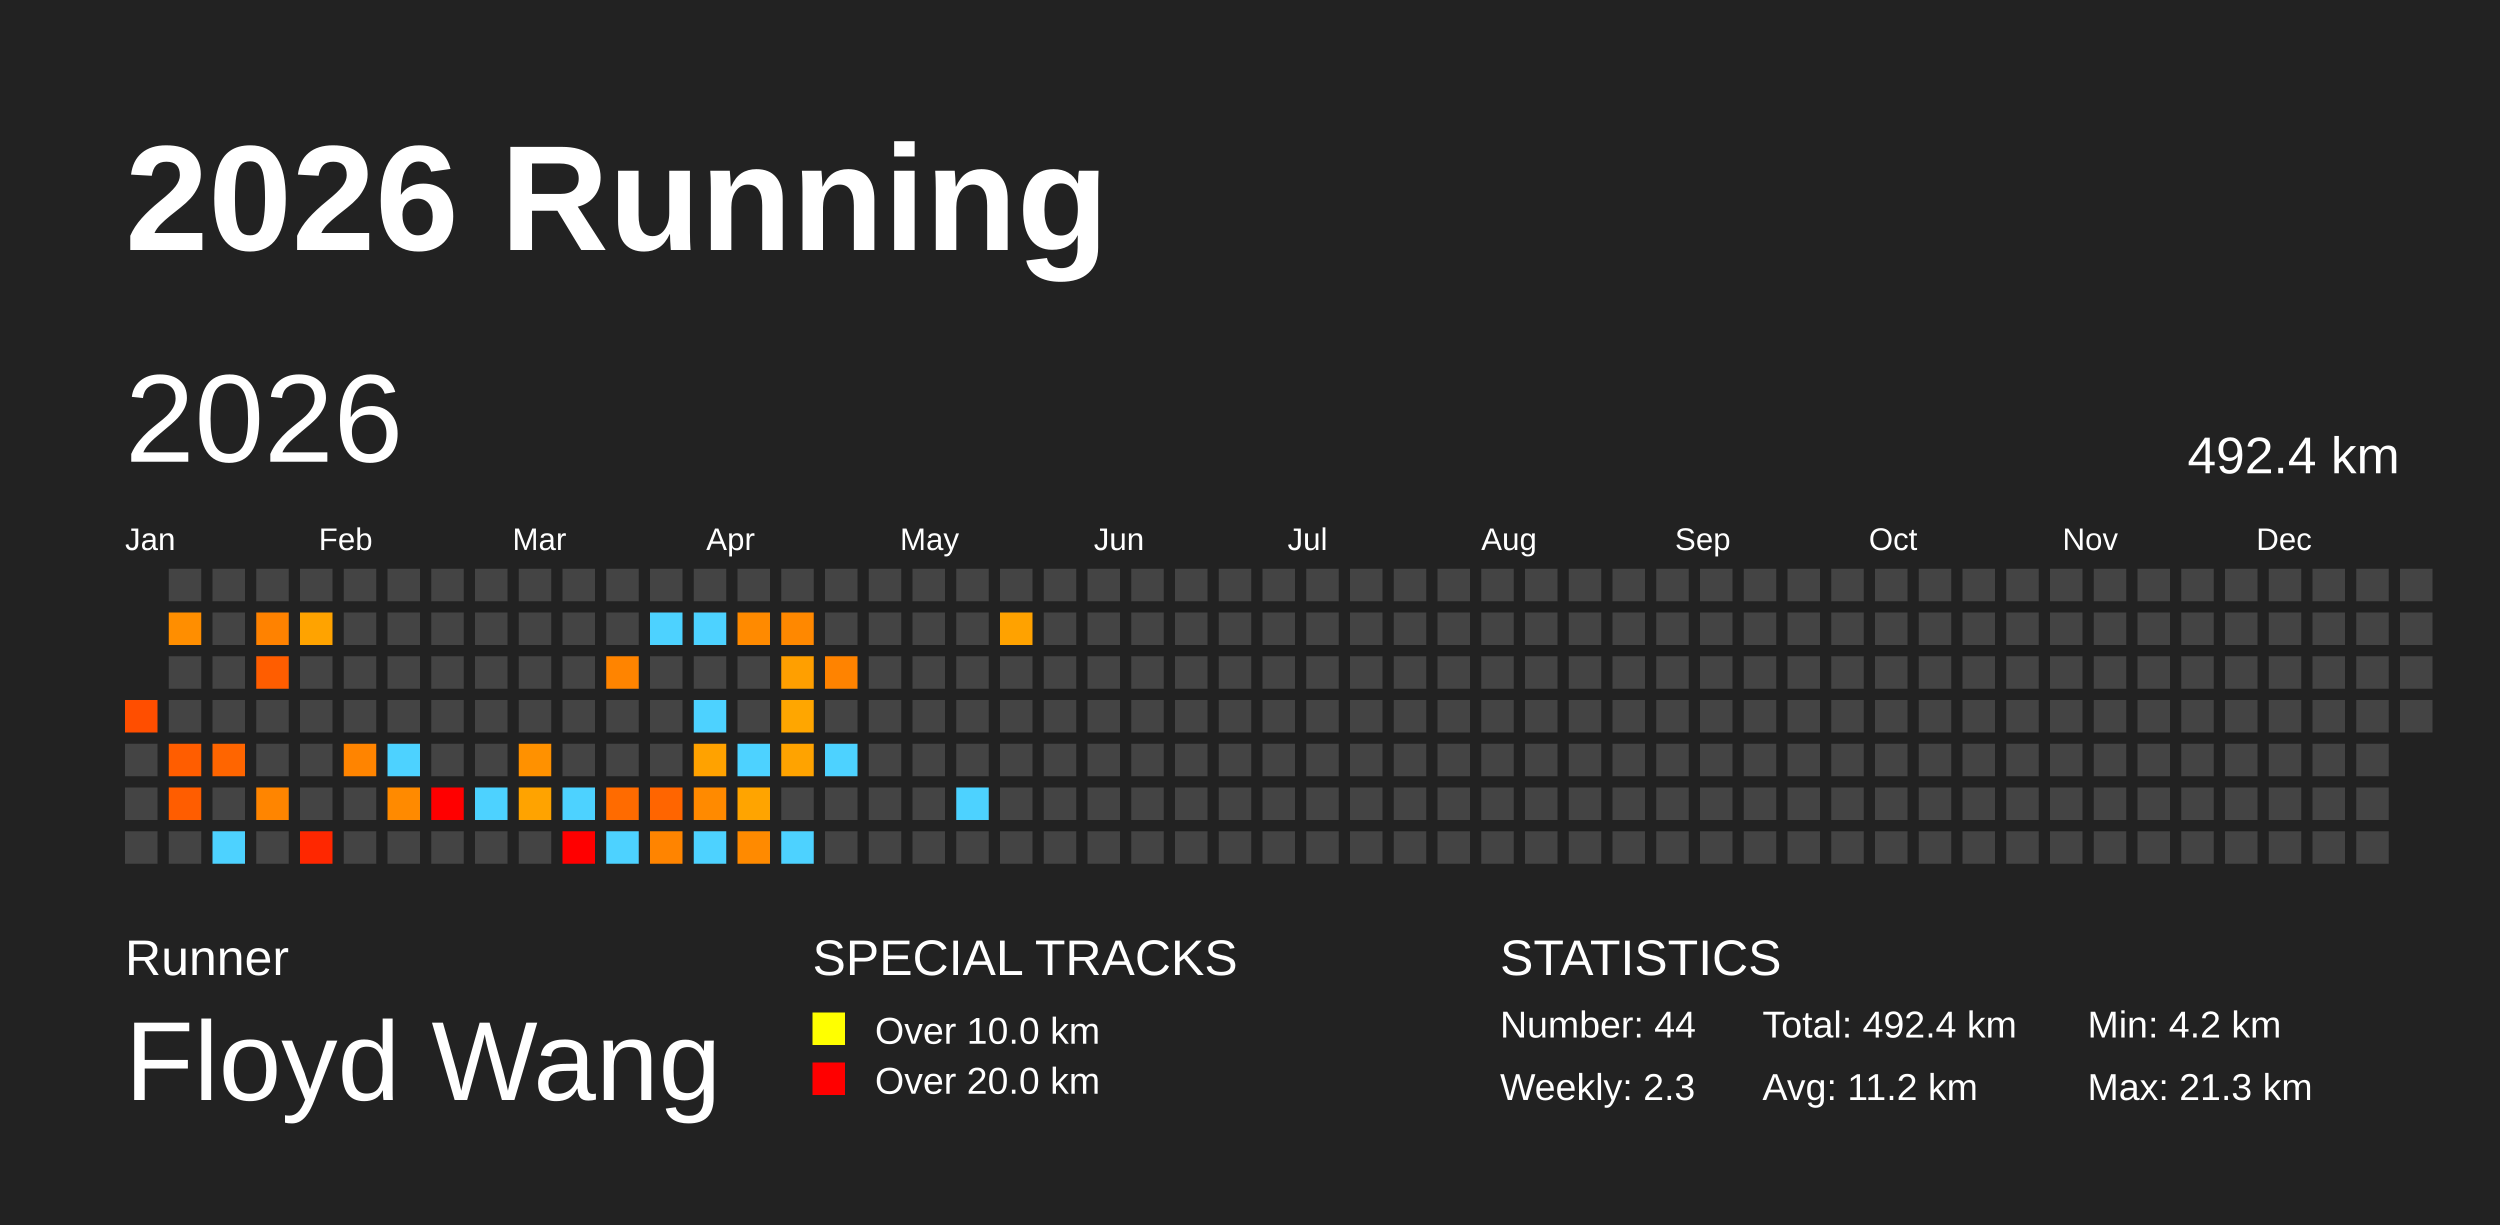
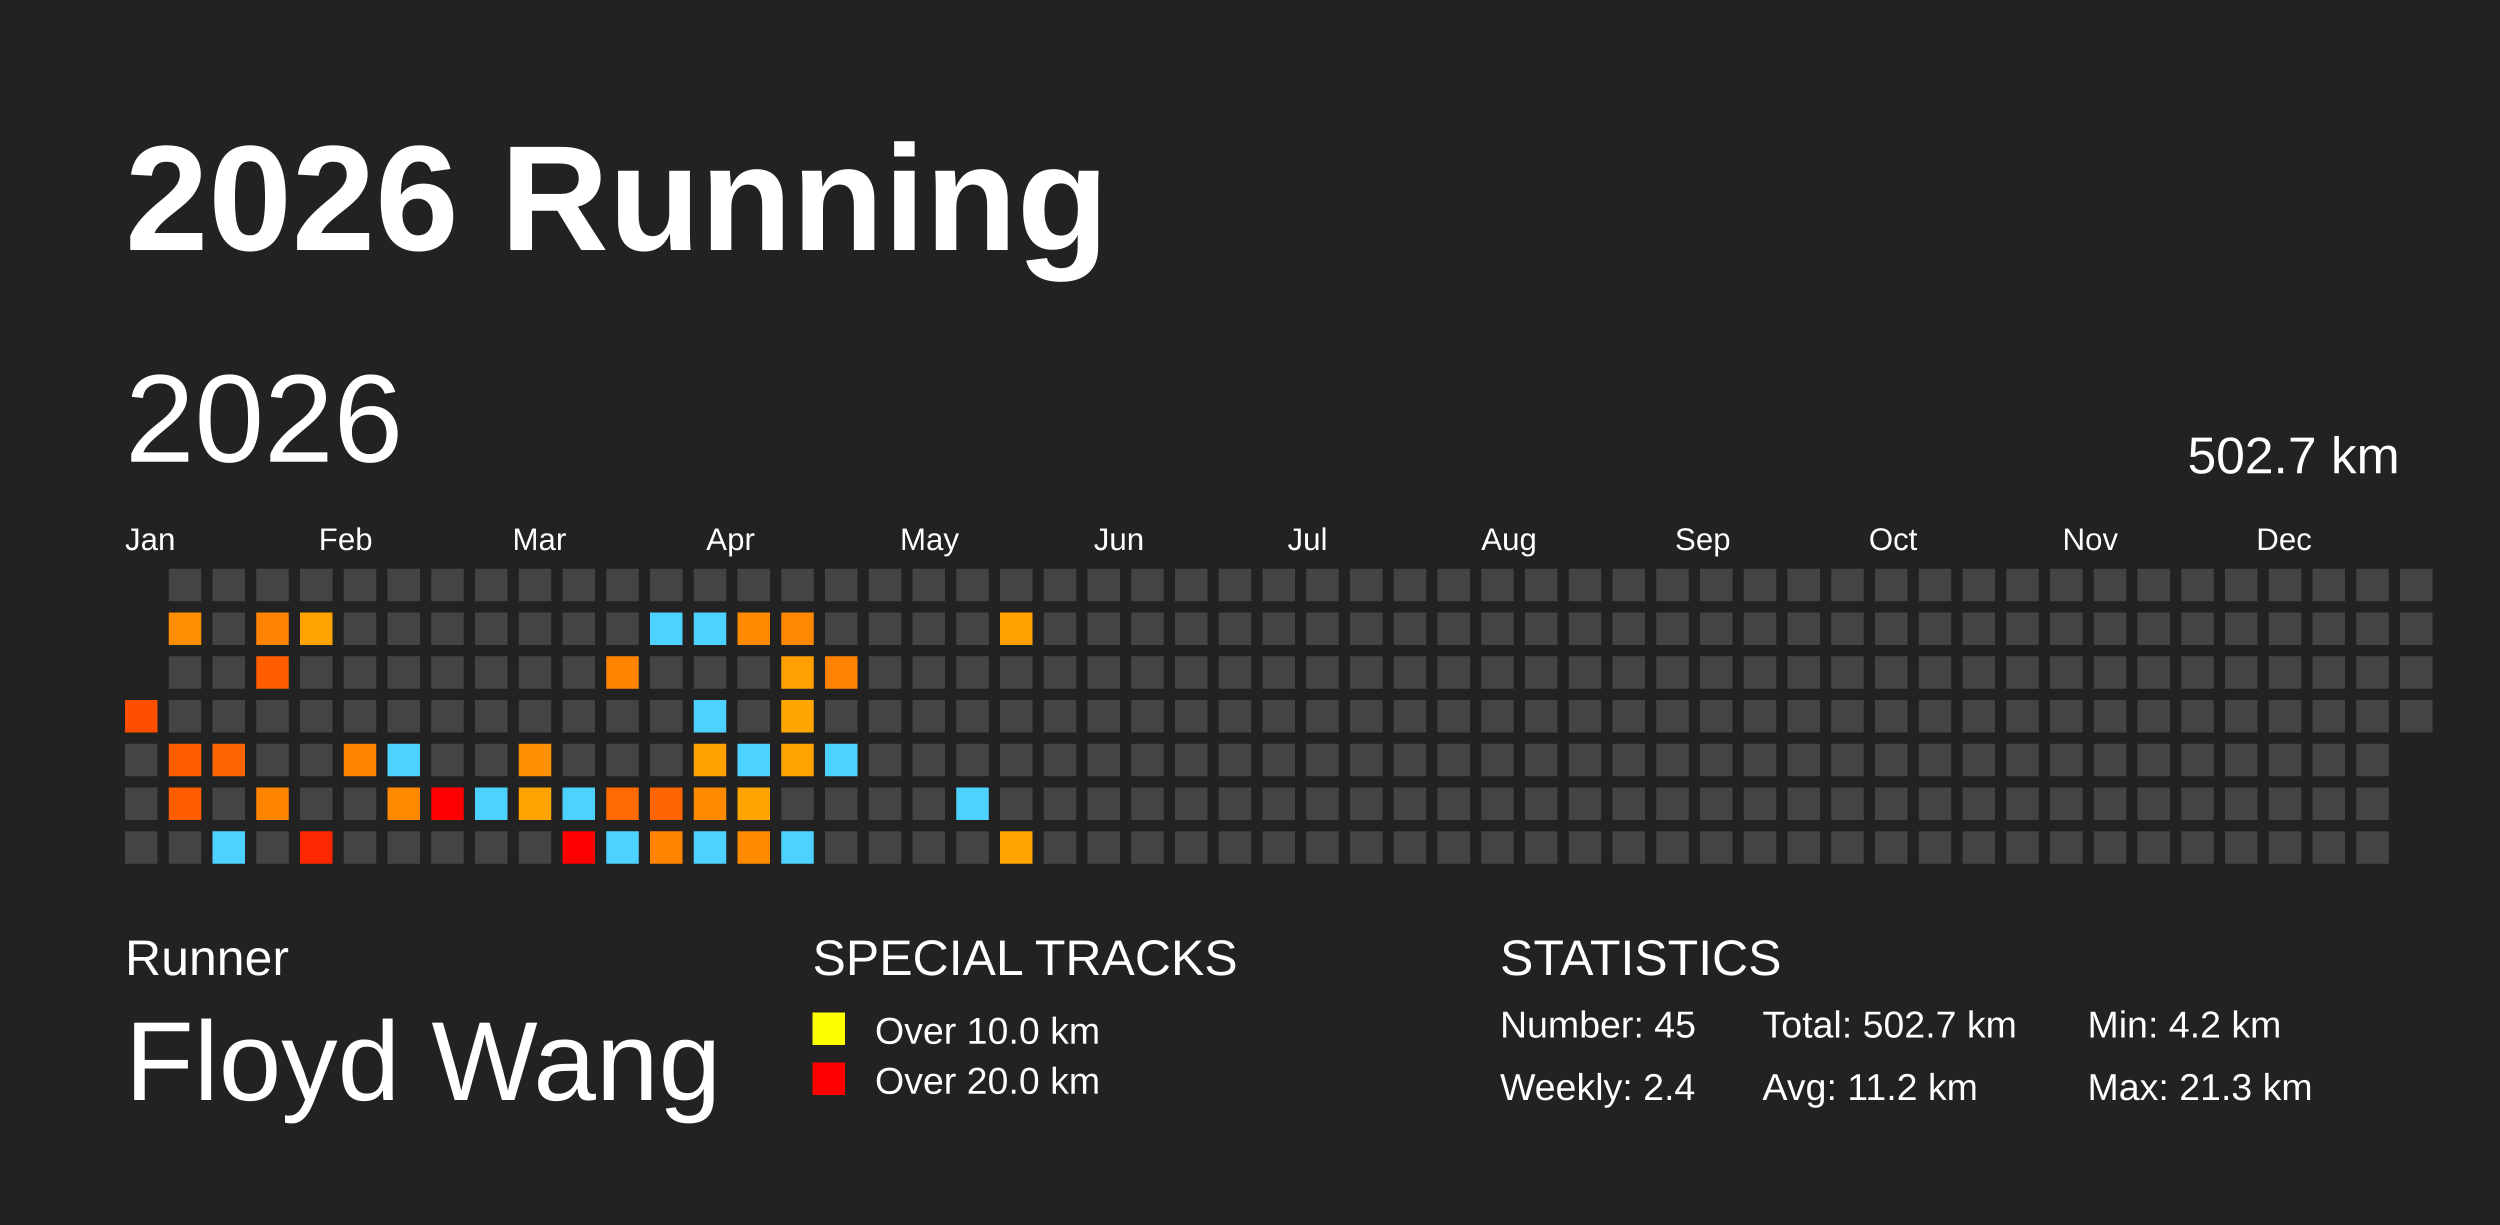
<svg xmlns="http://www.w3.org/2000/svg" baseProfile="full" height="98mm" version="1.1" viewBox="0,0,200,98" width="200mm">
  <defs />
  <rect fill="#222222" height="98" width="200" x="0" y="0" />
  <text fill="#FFFFFF" style="font-size:12px; font-family:Arial; font-weight:bold;" x="10" y="20">2026 Running</text>
  <text fill="#FFFFFF" style="font-size:4px; font-family:Arial" x="10" y="78">Runner</text>
  <text fill="#FFFFFF" style="font-size:9px; font-family:Arial" x="10" y="88">Floyd Wang</text>
  <text fill="#FFFFFF" style="font-size:4px; font-family:Arial" x="65" y="78">SPECIAL TRACKS</text>
  <rect fill="yellow" height="2.6" width="2.6" x="65" y="81" />
  <text fill="#FFFFFF" style="font-size:3px; font-family:Arial" x="70" y="83.5">Over 10.0 km</text>
  <rect fill="red" height="2.6" width="2.6" x="65" y="85" />
  <text fill="#FFFFFF" style="font-size:3px; font-family:Arial" x="70" y="87.5">Over 20.0 km</text>
  <text fill="#FFFFFF" style="font-size:4px; font-family:Arial" x="120" y="78">STATISTICS</text>
-   <text fill="#FFFFFF" style="font-size:3px; font-family:Arial" x="120" y="83">Number: 44</text>
-   <text fill="#FFFFFF" style="font-size:3px; font-family:Arial" x="120" y="88">Weekly: 2.3</text>
-   <text fill="#FFFFFF" style="font-size:3px; font-family:Arial" x="141" y="83">Total: 492.4 km</text>
+   <text fill="#FFFFFF" style="font-size:3px; font-family:Arial" x="120" y="83">Number: 45</text>
+   <text fill="#FFFFFF" style="font-size:3px; font-family:Arial" x="120" y="88">Weekly: 2.4</text>
+   <text fill="#FFFFFF" style="font-size:3px; font-family:Arial" x="141" y="83">Total: 502.7 km</text>
  <text fill="#FFFFFF" style="font-size:3px; font-family:Arial" x="141" y="88">Avg: 11.2 km</text>
  <text fill="#FFFFFF" style="font-size:3px; font-family:Arial" x="167" y="83">Min: 4.2 km</text>
  <text fill="#FFFFFF" style="font-size:3px; font-family:Arial" x="167" y="88">Max: 21.3 km</text>
  <text dominant-baseline="hanging" fill="#FFFFFF" style="font-size:10.0px; font-family:Arial;" x="10" y="30">2026</text>
-   <text dominant-baseline="hanging" fill="#FFFFFF" style="font-size:4.125px; font-family:Arial;" x="175" y="35">492.4 km</text>
+   <text dominant-baseline="hanging" fill="#FFFFFF" style="font-size:4.125px; font-family:Arial;" x="175" y="35">502.7 km</text>
  <text fill="#FFFFFF" style="font-size:2.5px; font-family:Arial" x="10.0" y="44">Jan</text>
  <text fill="#FFFFFF" style="font-size:2.5px; font-family:Arial" x="25.5" y="44">Feb</text>
  <text fill="#FFFFFF" style="font-size:2.5px; font-family:Arial" x="41.0" y="44">Mar</text>
  <text fill="#FFFFFF" style="font-size:2.5px; font-family:Arial" x="56.5" y="44">Apr</text>
  <text fill="#FFFFFF" style="font-size:2.5px; font-family:Arial" x="72.0" y="44">May</text>
  <text fill="#FFFFFF" style="font-size:2.5px; font-family:Arial" x="87.5" y="44">Jun</text>
  <text fill="#FFFFFF" style="font-size:2.5px; font-family:Arial" x="103.0" y="44">Jul</text>
  <text fill="#FFFFFF" style="font-size:2.5px; font-family:Arial" x="118.5" y="44">Aug</text>
  <text fill="#FFFFFF" style="font-size:2.5px; font-family:Arial" x="134.0" y="44">Sep</text>
  <text fill="#FFFFFF" style="font-size:2.5px; font-family:Arial" x="149.5" y="44">Oct</text>
  <text fill="#FFFFFF" style="font-size:2.5px; font-family:Arial" x="165.0" y="44">Nov</text>
  <text fill="#FFFFFF" style="font-size:2.5px; font-family:Arial" x="180.5" y="44">Dec</text>
  <rect fill="#ff4e00" height="2.6" width="2.6" x="10.0" y="56.0" />
  <rect fill="#444444" height="2.6" width="2.6" x="10.0" y="59.5" />
  <rect fill="#444444" height="2.6" width="2.6" x="10.0" y="63.0" />
  <rect fill="#444444" height="2.6" width="2.6" x="10.0" y="66.5" />
  <rect fill="#444444" height="2.6" width="2.6" x="13.5" y="45.5" />
  <rect fill="#ff8e00" height="2.6" width="2.6" x="13.5" y="49.0" />
  <rect fill="#444444" height="2.6" width="2.6" x="13.5" y="52.5" />
  <rect fill="#444444" height="2.6" width="2.6" x="13.5" y="56.0" />
  <rect fill="#ff5d00" height="2.6" width="2.6" x="13.5" y="59.5" />
  <rect fill="#ff5d00" height="2.6" width="2.6" x="13.5" y="63.0" />
  <rect fill="#444444" height="2.6" width="2.6" x="13.5" y="66.5" />
  <rect fill="#444444" height="2.6" width="2.6" x="17.0" y="45.5" />
  <rect fill="#444444" height="2.6" width="2.6" x="17.0" y="49.0" />
  <rect fill="#444444" height="2.6" width="2.6" x="17.0" y="52.5" />
  <rect fill="#444444" height="2.6" width="2.6" x="17.0" y="56.0" />
  <rect fill="#ff6500" height="2.6" width="2.6" x="17.0" y="59.5" />
  <rect fill="#444444" height="2.6" width="2.6" x="17.0" y="63.0" />
  <rect fill="#4dd2ff" height="2.6" width="2.6" x="17.0" y="66.5" />
  <rect fill="#444444" height="2.6" width="2.6" x="20.5" y="45.5" />
  <rect fill="#ff8200" height="2.6" width="2.6" x="20.5" y="49.0" />
  <rect fill="#ff5d00" height="2.6" width="2.6" x="20.5" y="52.5" />
  <rect fill="#444444" height="2.6" width="2.6" x="20.5" y="56.0" />
  <rect fill="#444444" height="2.6" width="2.6" x="20.5" y="59.5" />
  <rect fill="#ff8500" height="2.6" width="2.6" x="20.5" y="63.0" />
  <rect fill="#444444" height="2.6" width="2.6" x="20.5" y="66.5" />
  <rect fill="#444444" height="2.6" width="2.6" x="24.0" y="45.5" />
  <rect fill="#ffa300" height="2.6" width="2.6" x="24.0" y="49.0" />
  <rect fill="#444444" height="2.6" width="2.6" x="24.0" y="52.5" />
  <rect fill="#444444" height="2.6" width="2.6" x="24.0" y="56.0" />
  <rect fill="#444444" height="2.6" width="2.6" x="24.0" y="59.5" />
  <rect fill="#444444" height="2.6" width="2.6" x="24.0" y="63.0" />
  <rect fill="#ff2700" height="2.6" width="2.6" x="24.0" y="66.5" />
  <rect fill="#444444" height="2.6" width="2.6" x="27.5" y="45.5" />
  <rect fill="#444444" height="2.6" width="2.6" x="27.5" y="49.0" />
  <rect fill="#444444" height="2.6" width="2.6" x="27.5" y="52.5" />
  <rect fill="#444444" height="2.6" width="2.6" x="27.5" y="56.0" />
  <rect fill="#ff8400" height="2.6" width="2.6" x="27.5" y="59.5" />
  <rect fill="#444444" height="2.6" width="2.6" x="27.5" y="63.0" />
  <rect fill="#444444" height="2.6" width="2.6" x="27.5" y="66.5" />
  <rect fill="#444444" height="2.6" width="2.6" x="31.0" y="45.5" />
  <rect fill="#444444" height="2.6" width="2.6" x="31.0" y="49.0" />
  <rect fill="#444444" height="2.6" width="2.6" x="31.0" y="52.5" />
  <rect fill="#444444" height="2.6" width="2.6" x="31.0" y="56.0" />
  <rect fill="#4dd2ff" height="2.6" width="2.6" x="31.0" y="59.5" />
  <rect fill="#ff8a00" height="2.6" width="2.6" x="31.0" y="63.0" />
  <rect fill="#444444" height="2.6" width="2.6" x="31.0" y="66.5" />
  <rect fill="#444444" height="2.6" width="2.6" x="34.5" y="45.5" />
  <rect fill="#444444" height="2.6" width="2.6" x="34.5" y="49.0" />
  <rect fill="#444444" height="2.6" width="2.6" x="34.5" y="52.5" />
  <rect fill="#444444" height="2.6" width="2.6" x="34.5" y="56.0" />
  <rect fill="#444444" height="2.6" width="2.6" x="34.5" y="59.5" />
  <rect fill="red" height="2.6" width="2.6" x="34.5" y="63.0" />
  <rect fill="#444444" height="2.6" width="2.6" x="34.5" y="66.5" />
  <rect fill="#444444" height="2.6" width="2.6" x="38.0" y="45.5" />
  <rect fill="#444444" height="2.6" width="2.6" x="38.0" y="49.0" />
  <rect fill="#444444" height="2.6" width="2.6" x="38.0" y="52.5" />
  <rect fill="#444444" height="2.6" width="2.6" x="38.0" y="56.0" />
  <rect fill="#444444" height="2.6" width="2.6" x="38.0" y="59.5" />
  <rect fill="#4dd2ff" height="2.6" width="2.6" x="38.0" y="63.0" />
  <rect fill="#444444" height="2.6" width="2.6" x="38.0" y="66.5" />
  <rect fill="#444444" height="2.6" width="2.6" x="41.5" y="45.5" />
  <rect fill="#444444" height="2.6" width="2.6" x="41.5" y="49.0" />
  <rect fill="#444444" height="2.6" width="2.6" x="41.5" y="52.5" />
  <rect fill="#444444" height="2.6" width="2.6" x="41.5" y="56.0" />
  <rect fill="#ff9100" height="2.6" width="2.6" x="41.5" y="59.5" />
  <rect fill="#ffa300" height="2.6" width="2.6" x="41.5" y="63.0" />
  <rect fill="#444444" height="2.6" width="2.6" x="41.5" y="66.5" />
  <rect fill="#444444" height="2.6" width="2.6" x="45.0" y="45.5" />
  <rect fill="#444444" height="2.6" width="2.6" x="45.0" y="49.0" />
  <rect fill="#444444" height="2.6" width="2.6" x="45.0" y="52.5" />
  <rect fill="#444444" height="2.6" width="2.6" x="45.0" y="56.0" />
  <rect fill="#444444" height="2.6" width="2.6" x="45.0" y="59.5" />
  <rect fill="#4dd2ff" height="2.6" width="2.6" x="45.0" y="63.0" />
  <rect fill="red" height="2.6" width="2.6" x="45.0" y="66.5" />
  <rect fill="#444444" height="2.6" width="2.6" x="48.5" y="45.5" />
  <rect fill="#444444" height="2.6" width="2.6" x="48.5" y="49.0" />
  <rect fill="#ff8400" height="2.6" width="2.6" x="48.5" y="52.5" />
  <rect fill="#444444" height="2.6" width="2.6" x="48.5" y="56.0" />
  <rect fill="#444444" height="2.6" width="2.6" x="48.5" y="59.5" />
  <rect fill="#ff6b00" height="2.6" width="2.6" x="48.5" y="63.0" />
  <rect fill="#4dd2ff" height="2.6" width="2.6" x="48.5" y="66.5" />
  <rect fill="#444444" height="2.6" width="2.6" x="52.0" y="45.5" />
  <rect fill="#4dd2ff" height="2.6" width="2.6" x="52.0" y="49.0" />
  <rect fill="#444444" height="2.6" width="2.6" x="52.0" y="52.5" />
  <rect fill="#444444" height="2.6" width="2.6" x="52.0" y="56.0" />
  <rect fill="#444444" height="2.6" width="2.6" x="52.0" y="59.5" />
  <rect fill="#ff6500" height="2.6" width="2.6" x="52.0" y="63.0" />
  <rect fill="#ff8400" height="2.6" width="2.6" x="52.0" y="66.5" />
  <rect fill="#444444" height="2.6" width="2.6" x="55.5" y="45.5" />
  <rect fill="#4dd2ff" height="2.6" width="2.6" x="55.5" y="49.0" />
  <rect fill="#444444" height="2.6" width="2.6" x="55.5" y="52.5" />
  <rect fill="#4dd2ff" height="2.6" width="2.6" x="55.5" y="56.0" />
  <rect fill="#ffa200" height="2.6" width="2.6" x="55.5" y="59.5" />
  <rect fill="#ff8a00" height="2.6" width="2.6" x="55.5" y="63.0" />
  <rect fill="#4dd2ff" height="2.6" width="2.6" x="55.5" y="66.5" />
  <rect fill="#444444" height="2.6" width="2.6" x="59.0" y="45.5" />
  <rect fill="#ff8a00" height="2.6" width="2.6" x="59.0" y="49.0" />
  <rect fill="#444444" height="2.6" width="2.6" x="59.0" y="52.5" />
  <rect fill="#444444" height="2.6" width="2.6" x="59.0" y="56.0" />
  <rect fill="#4dd2ff" height="2.6" width="2.6" x="59.0" y="59.5" />
  <rect fill="#ffa400" height="2.6" width="2.6" x="59.0" y="63.0" />
  <rect fill="#ff8a00" height="2.6" width="2.6" x="59.0" y="66.5" />
  <rect fill="#444444" height="2.6" width="2.6" x="62.5" y="45.5" />
  <rect fill="#ff8800" height="2.6" width="2.6" x="62.5" y="49.0" />
  <rect fill="#ff9f00" height="2.6" width="2.6" x="62.5" y="52.5" />
  <rect fill="#ffa600" height="2.6" width="2.6" x="62.5" y="56.0" />
  <rect fill="#ffa300" height="2.6" width="2.6" x="62.5" y="59.5" />
  <rect fill="#444444" height="2.6" width="2.6" x="62.5" y="63.0" />
  <rect fill="#4dd2ff" height="2.6" width="2.6" x="62.5" y="66.5" />
  <rect fill="#444444" height="2.6" width="2.6" x="66.0" y="45.5" />
  <rect fill="#444444" height="2.6" width="2.6" x="66.0" y="49.0" />
  <rect fill="#ff8300" height="2.6" width="2.6" x="66.0" y="52.5" />
  <rect fill="#444444" height="2.6" width="2.6" x="66.0" y="56.0" />
  <rect fill="#4dd2ff" height="2.6" width="2.6" x="66.0" y="59.5" />
  <rect fill="#444444" height="2.6" width="2.6" x="66.0" y="63.0" />
  <rect fill="#444444" height="2.6" width="2.6" x="66.0" y="66.5" />
  <rect fill="#444444" height="2.6" width="2.6" x="69.5" y="45.5" />
  <rect fill="#444444" height="2.6" width="2.6" x="69.5" y="49.0" />
  <rect fill="#444444" height="2.6" width="2.6" x="69.5" y="52.5" />
  <rect fill="#444444" height="2.6" width="2.6" x="69.5" y="56.0" />
  <rect fill="#444444" height="2.6" width="2.6" x="69.5" y="59.5" />
  <rect fill="#444444" height="2.6" width="2.6" x="69.5" y="63.0" />
  <rect fill="#444444" height="2.6" width="2.6" x="69.5" y="66.5" />
  <rect fill="#444444" height="2.6" width="2.6" x="73.0" y="45.5" />
  <rect fill="#444444" height="2.6" width="2.6" x="73.0" y="49.0" />
  <rect fill="#444444" height="2.6" width="2.6" x="73.0" y="52.5" />
  <rect fill="#444444" height="2.6" width="2.6" x="73.0" y="56.0" />
  <rect fill="#444444" height="2.6" width="2.6" x="73.0" y="59.5" />
  <rect fill="#444444" height="2.6" width="2.6" x="73.0" y="63.0" />
  <rect fill="#444444" height="2.6" width="2.6" x="73.0" y="66.5" />
  <rect fill="#444444" height="2.6" width="2.6" x="76.5" y="45.5" />
  <rect fill="#444444" height="2.6" width="2.6" x="76.5" y="49.0" />
  <rect fill="#444444" height="2.6" width="2.6" x="76.5" y="52.5" />
  <rect fill="#444444" height="2.6" width="2.6" x="76.5" y="56.0" />
  <rect fill="#444444" height="2.6" width="2.6" x="76.5" y="59.5" />
  <rect fill="#4dd2ff" height="2.6" width="2.6" x="76.5" y="63.0" />
  <rect fill="#444444" height="2.6" width="2.6" x="76.5" y="66.5" />
  <rect fill="#444444" height="2.6" width="2.6" x="80.0" y="45.5" />
  <rect fill="#ffa200" height="2.6" width="2.6" x="80.0" y="49.0" />
  <rect fill="#444444" height="2.6" width="2.6" x="80.0" y="52.5" />
  <rect fill="#444444" height="2.6" width="2.6" x="80.0" y="56.0" />
  <rect fill="#444444" height="2.6" width="2.6" x="80.0" y="59.5" />
  <rect fill="#444444" height="2.6" width="2.6" x="80.0" y="63.0" />
-   <rect fill="#444444" height="2.6" width="2.6" x="80.0" y="66.5" />
+   <rect fill="#ffa300" height="2.6" width="2.6" x="80.0" y="66.5" />
  <rect fill="#444444" height="2.6" width="2.6" x="83.5" y="45.5" />
  <rect fill="#444444" height="2.6" width="2.6" x="83.5" y="49.0" />
  <rect fill="#444444" height="2.6" width="2.6" x="83.5" y="52.5" />
  <rect fill="#444444" height="2.6" width="2.6" x="83.5" y="56.0" />
  <rect fill="#444444" height="2.6" width="2.6" x="83.5" y="59.5" />
  <rect fill="#444444" height="2.6" width="2.6" x="83.5" y="63.0" />
  <rect fill="#444444" height="2.6" width="2.6" x="83.5" y="66.5" />
  <rect fill="#444444" height="2.6" width="2.6" x="87.0" y="45.5" />
  <rect fill="#444444" height="2.6" width="2.6" x="87.0" y="49.0" />
  <rect fill="#444444" height="2.6" width="2.6" x="87.0" y="52.5" />
  <rect fill="#444444" height="2.6" width="2.6" x="87.0" y="56.0" />
  <rect fill="#444444" height="2.6" width="2.6" x="87.0" y="59.5" />
  <rect fill="#444444" height="2.6" width="2.6" x="87.0" y="63.0" />
  <rect fill="#444444" height="2.6" width="2.6" x="87.0" y="66.5" />
  <rect fill="#444444" height="2.6" width="2.6" x="90.5" y="45.5" />
  <rect fill="#444444" height="2.6" width="2.6" x="90.5" y="49.0" />
  <rect fill="#444444" height="2.6" width="2.6" x="90.5" y="52.5" />
  <rect fill="#444444" height="2.6" width="2.6" x="90.5" y="56.0" />
  <rect fill="#444444" height="2.6" width="2.6" x="90.5" y="59.5" />
  <rect fill="#444444" height="2.6" width="2.6" x="90.5" y="63.0" />
  <rect fill="#444444" height="2.6" width="2.6" x="90.5" y="66.5" />
  <rect fill="#444444" height="2.6" width="2.6" x="94.0" y="45.5" />
  <rect fill="#444444" height="2.6" width="2.6" x="94.0" y="49.0" />
  <rect fill="#444444" height="2.6" width="2.6" x="94.0" y="52.5" />
  <rect fill="#444444" height="2.6" width="2.6" x="94.0" y="56.0" />
  <rect fill="#444444" height="2.6" width="2.6" x="94.0" y="59.5" />
  <rect fill="#444444" height="2.6" width="2.6" x="94.0" y="63.0" />
  <rect fill="#444444" height="2.6" width="2.6" x="94.0" y="66.5" />
  <rect fill="#444444" height="2.6" width="2.6" x="97.5" y="45.5" />
  <rect fill="#444444" height="2.6" width="2.6" x="97.5" y="49.0" />
  <rect fill="#444444" height="2.6" width="2.6" x="97.5" y="52.5" />
  <rect fill="#444444" height="2.6" width="2.6" x="97.5" y="56.0" />
  <rect fill="#444444" height="2.6" width="2.6" x="97.5" y="59.5" />
  <rect fill="#444444" height="2.6" width="2.6" x="97.5" y="63.0" />
  <rect fill="#444444" height="2.6" width="2.6" x="97.5" y="66.5" />
  <rect fill="#444444" height="2.6" width="2.6" x="101.0" y="45.5" />
  <rect fill="#444444" height="2.6" width="2.6" x="101.0" y="49.0" />
  <rect fill="#444444" height="2.6" width="2.6" x="101.0" y="52.5" />
  <rect fill="#444444" height="2.6" width="2.6" x="101.0" y="56.0" />
  <rect fill="#444444" height="2.6" width="2.6" x="101.0" y="59.5" />
  <rect fill="#444444" height="2.6" width="2.6" x="101.0" y="63.0" />
  <rect fill="#444444" height="2.6" width="2.6" x="101.0" y="66.5" />
  <rect fill="#444444" height="2.6" width="2.6" x="104.5" y="45.5" />
  <rect fill="#444444" height="2.6" width="2.6" x="104.5" y="49.0" />
  <rect fill="#444444" height="2.6" width="2.6" x="104.5" y="52.5" />
  <rect fill="#444444" height="2.6" width="2.6" x="104.5" y="56.0" />
  <rect fill="#444444" height="2.6" width="2.6" x="104.5" y="59.5" />
  <rect fill="#444444" height="2.6" width="2.6" x="104.5" y="63.0" />
  <rect fill="#444444" height="2.6" width="2.6" x="104.5" y="66.5" />
  <rect fill="#444444" height="2.6" width="2.6" x="108.0" y="45.5" />
  <rect fill="#444444" height="2.6" width="2.6" x="108.0" y="49.0" />
  <rect fill="#444444" height="2.6" width="2.6" x="108.0" y="52.5" />
  <rect fill="#444444" height="2.6" width="2.6" x="108.0" y="56.0" />
  <rect fill="#444444" height="2.6" width="2.6" x="108.0" y="59.5" />
  <rect fill="#444444" height="2.6" width="2.6" x="108.0" y="63.0" />
  <rect fill="#444444" height="2.6" width="2.6" x="108.0" y="66.5" />
  <rect fill="#444444" height="2.6" width="2.6" x="111.5" y="45.5" />
  <rect fill="#444444" height="2.6" width="2.6" x="111.5" y="49.0" />
  <rect fill="#444444" height="2.6" width="2.6" x="111.5" y="52.5" />
  <rect fill="#444444" height="2.6" width="2.6" x="111.5" y="56.0" />
  <rect fill="#444444" height="2.6" width="2.6" x="111.5" y="59.5" />
  <rect fill="#444444" height="2.6" width="2.6" x="111.5" y="63.0" />
  <rect fill="#444444" height="2.6" width="2.6" x="111.5" y="66.5" />
  <rect fill="#444444" height="2.6" width="2.6" x="115.0" y="45.5" />
  <rect fill="#444444" height="2.6" width="2.6" x="115.0" y="49.0" />
  <rect fill="#444444" height="2.6" width="2.6" x="115.0" y="52.5" />
  <rect fill="#444444" height="2.6" width="2.6" x="115.0" y="56.0" />
  <rect fill="#444444" height="2.6" width="2.6" x="115.0" y="59.5" />
  <rect fill="#444444" height="2.6" width="2.6" x="115.0" y="63.0" />
  <rect fill="#444444" height="2.6" width="2.6" x="115.0" y="66.5" />
  <rect fill="#444444" height="2.6" width="2.6" x="118.5" y="45.5" />
  <rect fill="#444444" height="2.6" width="2.6" x="118.5" y="49.0" />
  <rect fill="#444444" height="2.6" width="2.6" x="118.5" y="52.5" />
  <rect fill="#444444" height="2.6" width="2.6" x="118.5" y="56.0" />
  <rect fill="#444444" height="2.6" width="2.6" x="118.5" y="59.5" />
  <rect fill="#444444" height="2.6" width="2.6" x="118.5" y="63.0" />
  <rect fill="#444444" height="2.6" width="2.6" x="118.5" y="66.5" />
  <rect fill="#444444" height="2.6" width="2.6" x="122.0" y="45.5" />
  <rect fill="#444444" height="2.6" width="2.6" x="122.0" y="49.0" />
  <rect fill="#444444" height="2.6" width="2.6" x="122.0" y="52.5" />
  <rect fill="#444444" height="2.6" width="2.6" x="122.0" y="56.0" />
  <rect fill="#444444" height="2.6" width="2.6" x="122.0" y="59.5" />
  <rect fill="#444444" height="2.6" width="2.6" x="122.0" y="63.0" />
  <rect fill="#444444" height="2.6" width="2.6" x="122.0" y="66.5" />
  <rect fill="#444444" height="2.6" width="2.6" x="125.5" y="45.5" />
  <rect fill="#444444" height="2.6" width="2.6" x="125.5" y="49.0" />
  <rect fill="#444444" height="2.6" width="2.6" x="125.5" y="52.5" />
  <rect fill="#444444" height="2.6" width="2.6" x="125.5" y="56.0" />
  <rect fill="#444444" height="2.6" width="2.6" x="125.5" y="59.5" />
  <rect fill="#444444" height="2.6" width="2.6" x="125.5" y="63.0" />
  <rect fill="#444444" height="2.6" width="2.6" x="125.5" y="66.5" />
  <rect fill="#444444" height="2.6" width="2.6" x="129.0" y="45.5" />
  <rect fill="#444444" height="2.6" width="2.6" x="129.0" y="49.0" />
  <rect fill="#444444" height="2.6" width="2.6" x="129.0" y="52.5" />
  <rect fill="#444444" height="2.6" width="2.6" x="129.0" y="56.0" />
  <rect fill="#444444" height="2.6" width="2.6" x="129.0" y="59.5" />
  <rect fill="#444444" height="2.6" width="2.6" x="129.0" y="63.0" />
  <rect fill="#444444" height="2.6" width="2.6" x="129.0" y="66.5" />
  <rect fill="#444444" height="2.6" width="2.6" x="132.5" y="45.5" />
  <rect fill="#444444" height="2.6" width="2.6" x="132.5" y="49.0" />
  <rect fill="#444444" height="2.6" width="2.6" x="132.5" y="52.5" />
  <rect fill="#444444" height="2.6" width="2.6" x="132.5" y="56.0" />
  <rect fill="#444444" height="2.6" width="2.6" x="132.5" y="59.5" />
  <rect fill="#444444" height="2.6" width="2.6" x="132.5" y="63.0" />
  <rect fill="#444444" height="2.6" width="2.6" x="132.5" y="66.5" />
  <rect fill="#444444" height="2.6" width="2.6" x="136.0" y="45.5" />
  <rect fill="#444444" height="2.6" width="2.6" x="136.0" y="49.0" />
  <rect fill="#444444" height="2.6" width="2.6" x="136.0" y="52.5" />
  <rect fill="#444444" height="2.6" width="2.6" x="136.0" y="56.0" />
  <rect fill="#444444" height="2.6" width="2.6" x="136.0" y="59.5" />
  <rect fill="#444444" height="2.6" width="2.6" x="136.0" y="63.0" />
  <rect fill="#444444" height="2.6" width="2.6" x="136.0" y="66.5" />
  <rect fill="#444444" height="2.6" width="2.6" x="139.5" y="45.5" />
  <rect fill="#444444" height="2.6" width="2.6" x="139.5" y="49.0" />
  <rect fill="#444444" height="2.6" width="2.6" x="139.5" y="52.5" />
  <rect fill="#444444" height="2.6" width="2.6" x="139.5" y="56.0" />
  <rect fill="#444444" height="2.6" width="2.6" x="139.5" y="59.5" />
  <rect fill="#444444" height="2.6" width="2.6" x="139.5" y="63.0" />
  <rect fill="#444444" height="2.6" width="2.6" x="139.5" y="66.5" />
  <rect fill="#444444" height="2.6" width="2.6" x="143.0" y="45.5" />
  <rect fill="#444444" height="2.6" width="2.6" x="143.0" y="49.0" />
  <rect fill="#444444" height="2.6" width="2.6" x="143.0" y="52.5" />
  <rect fill="#444444" height="2.6" width="2.6" x="143.0" y="56.0" />
  <rect fill="#444444" height="2.6" width="2.6" x="143.0" y="59.5" />
  <rect fill="#444444" height="2.6" width="2.6" x="143.0" y="63.0" />
  <rect fill="#444444" height="2.6" width="2.6" x="143.0" y="66.5" />
  <rect fill="#444444" height="2.6" width="2.6" x="146.5" y="45.5" />
  <rect fill="#444444" height="2.6" width="2.6" x="146.5" y="49.0" />
  <rect fill="#444444" height="2.6" width="2.6" x="146.5" y="52.5" />
  <rect fill="#444444" height="2.6" width="2.6" x="146.5" y="56.0" />
  <rect fill="#444444" height="2.6" width="2.6" x="146.5" y="59.5" />
  <rect fill="#444444" height="2.6" width="2.6" x="146.5" y="63.0" />
  <rect fill="#444444" height="2.6" width="2.6" x="146.5" y="66.5" />
  <rect fill="#444444" height="2.6" width="2.6" x="150.0" y="45.5" />
  <rect fill="#444444" height="2.6" width="2.6" x="150.0" y="49.0" />
  <rect fill="#444444" height="2.6" width="2.6" x="150.0" y="52.5" />
  <rect fill="#444444" height="2.6" width="2.6" x="150.0" y="56.0" />
  <rect fill="#444444" height="2.6" width="2.6" x="150.0" y="59.5" />
  <rect fill="#444444" height="2.6" width="2.6" x="150.0" y="63.0" />
  <rect fill="#444444" height="2.6" width="2.6" x="150.0" y="66.5" />
  <rect fill="#444444" height="2.6" width="2.6" x="153.5" y="45.5" />
  <rect fill="#444444" height="2.6" width="2.6" x="153.5" y="49.0" />
  <rect fill="#444444" height="2.6" width="2.6" x="153.5" y="52.5" />
  <rect fill="#444444" height="2.6" width="2.6" x="153.5" y="56.0" />
  <rect fill="#444444" height="2.6" width="2.6" x="153.5" y="59.5" />
  <rect fill="#444444" height="2.6" width="2.6" x="153.5" y="63.0" />
  <rect fill="#444444" height="2.6" width="2.6" x="153.5" y="66.5" />
  <rect fill="#444444" height="2.6" width="2.6" x="157.0" y="45.5" />
  <rect fill="#444444" height="2.6" width="2.6" x="157.0" y="49.0" />
  <rect fill="#444444" height="2.6" width="2.6" x="157.0" y="52.5" />
  <rect fill="#444444" height="2.6" width="2.6" x="157.0" y="56.0" />
  <rect fill="#444444" height="2.6" width="2.6" x="157.0" y="59.5" />
  <rect fill="#444444" height="2.6" width="2.6" x="157.0" y="63.0" />
  <rect fill="#444444" height="2.6" width="2.6" x="157.0" y="66.5" />
  <rect fill="#444444" height="2.6" width="2.6" x="160.5" y="45.5" />
  <rect fill="#444444" height="2.6" width="2.6" x="160.5" y="49.0" />
  <rect fill="#444444" height="2.6" width="2.6" x="160.5" y="52.5" />
  <rect fill="#444444" height="2.6" width="2.6" x="160.5" y="56.0" />
  <rect fill="#444444" height="2.6" width="2.6" x="160.5" y="59.5" />
  <rect fill="#444444" height="2.6" width="2.6" x="160.5" y="63.0" />
  <rect fill="#444444" height="2.6" width="2.6" x="160.5" y="66.5" />
  <rect fill="#444444" height="2.6" width="2.6" x="164.0" y="45.5" />
  <rect fill="#444444" height="2.6" width="2.6" x="164.0" y="49.0" />
  <rect fill="#444444" height="2.6" width="2.6" x="164.0" y="52.5" />
  <rect fill="#444444" height="2.6" width="2.6" x="164.0" y="56.0" />
  <rect fill="#444444" height="2.6" width="2.6" x="164.0" y="59.5" />
  <rect fill="#444444" height="2.6" width="2.6" x="164.0" y="63.0" />
  <rect fill="#444444" height="2.6" width="2.6" x="164.0" y="66.5" />
  <rect fill="#444444" height="2.6" width="2.6" x="167.5" y="45.5" />
  <rect fill="#444444" height="2.6" width="2.6" x="167.5" y="49.0" />
  <rect fill="#444444" height="2.6" width="2.6" x="167.5" y="52.5" />
  <rect fill="#444444" height="2.6" width="2.6" x="167.5" y="56.0" />
  <rect fill="#444444" height="2.6" width="2.6" x="167.5" y="59.5" />
  <rect fill="#444444" height="2.6" width="2.6" x="167.5" y="63.0" />
  <rect fill="#444444" height="2.6" width="2.6" x="167.5" y="66.5" />
  <rect fill="#444444" height="2.6" width="2.6" x="171.0" y="45.5" />
  <rect fill="#444444" height="2.6" width="2.6" x="171.0" y="49.0" />
  <rect fill="#444444" height="2.6" width="2.6" x="171.0" y="52.5" />
  <rect fill="#444444" height="2.6" width="2.6" x="171.0" y="56.0" />
  <rect fill="#444444" height="2.6" width="2.6" x="171.0" y="59.5" />
  <rect fill="#444444" height="2.6" width="2.6" x="171.0" y="63.0" />
  <rect fill="#444444" height="2.6" width="2.6" x="171.0" y="66.5" />
  <rect fill="#444444" height="2.6" width="2.6" x="174.5" y="45.5" />
  <rect fill="#444444" height="2.6" width="2.6" x="174.5" y="49.0" />
  <rect fill="#444444" height="2.6" width="2.6" x="174.5" y="52.5" />
  <rect fill="#444444" height="2.6" width="2.6" x="174.5" y="56.0" />
  <rect fill="#444444" height="2.6" width="2.6" x="174.5" y="59.5" />
  <rect fill="#444444" height="2.6" width="2.6" x="174.5" y="63.0" />
  <rect fill="#444444" height="2.6" width="2.6" x="174.5" y="66.5" />
  <rect fill="#444444" height="2.6" width="2.6" x="178.0" y="45.5" />
  <rect fill="#444444" height="2.6" width="2.6" x="178.0" y="49.0" />
  <rect fill="#444444" height="2.6" width="2.6" x="178.0" y="52.5" />
  <rect fill="#444444" height="2.6" width="2.6" x="178.0" y="56.0" />
  <rect fill="#444444" height="2.6" width="2.6" x="178.0" y="59.5" />
  <rect fill="#444444" height="2.6" width="2.6" x="178.0" y="63.0" />
  <rect fill="#444444" height="2.6" width="2.6" x="178.0" y="66.5" />
  <rect fill="#444444" height="2.6" width="2.6" x="181.5" y="45.5" />
  <rect fill="#444444" height="2.6" width="2.6" x="181.5" y="49.0" />
  <rect fill="#444444" height="2.6" width="2.6" x="181.5" y="52.5" />
  <rect fill="#444444" height="2.6" width="2.6" x="181.5" y="56.0" />
  <rect fill="#444444" height="2.6" width="2.6" x="181.5" y="59.5" />
  <rect fill="#444444" height="2.6" width="2.6" x="181.5" y="63.0" />
  <rect fill="#444444" height="2.6" width="2.6" x="181.5" y="66.5" />
  <rect fill="#444444" height="2.6" width="2.6" x="185.0" y="45.5" />
  <rect fill="#444444" height="2.6" width="2.6" x="185.0" y="49.0" />
  <rect fill="#444444" height="2.6" width="2.6" x="185.0" y="52.5" />
  <rect fill="#444444" height="2.6" width="2.6" x="185.0" y="56.0" />
  <rect fill="#444444" height="2.6" width="2.6" x="185.0" y="59.5" />
  <rect fill="#444444" height="2.6" width="2.6" x="185.0" y="63.0" />
  <rect fill="#444444" height="2.6" width="2.6" x="185.0" y="66.5" />
  <rect fill="#444444" height="2.6" width="2.6" x="188.5" y="45.5" />
  <rect fill="#444444" height="2.6" width="2.6" x="188.5" y="49.0" />
  <rect fill="#444444" height="2.6" width="2.6" x="188.5" y="52.5" />
  <rect fill="#444444" height="2.6" width="2.6" x="188.5" y="56.0" />
  <rect fill="#444444" height="2.6" width="2.6" x="188.5" y="59.5" />
  <rect fill="#444444" height="2.6" width="2.6" x="188.5" y="63.0" />
  <rect fill="#444444" height="2.6" width="2.6" x="188.5" y="66.5" />
  <rect fill="#444444" height="2.6" width="2.6" x="192.0" y="45.5" />
  <rect fill="#444444" height="2.6" width="2.6" x="192.0" y="49.0" />
  <rect fill="#444444" height="2.6" width="2.6" x="192.0" y="52.5" />
  <rect fill="#444444" height="2.6" width="2.6" x="192.0" y="56.0" />
</svg>
